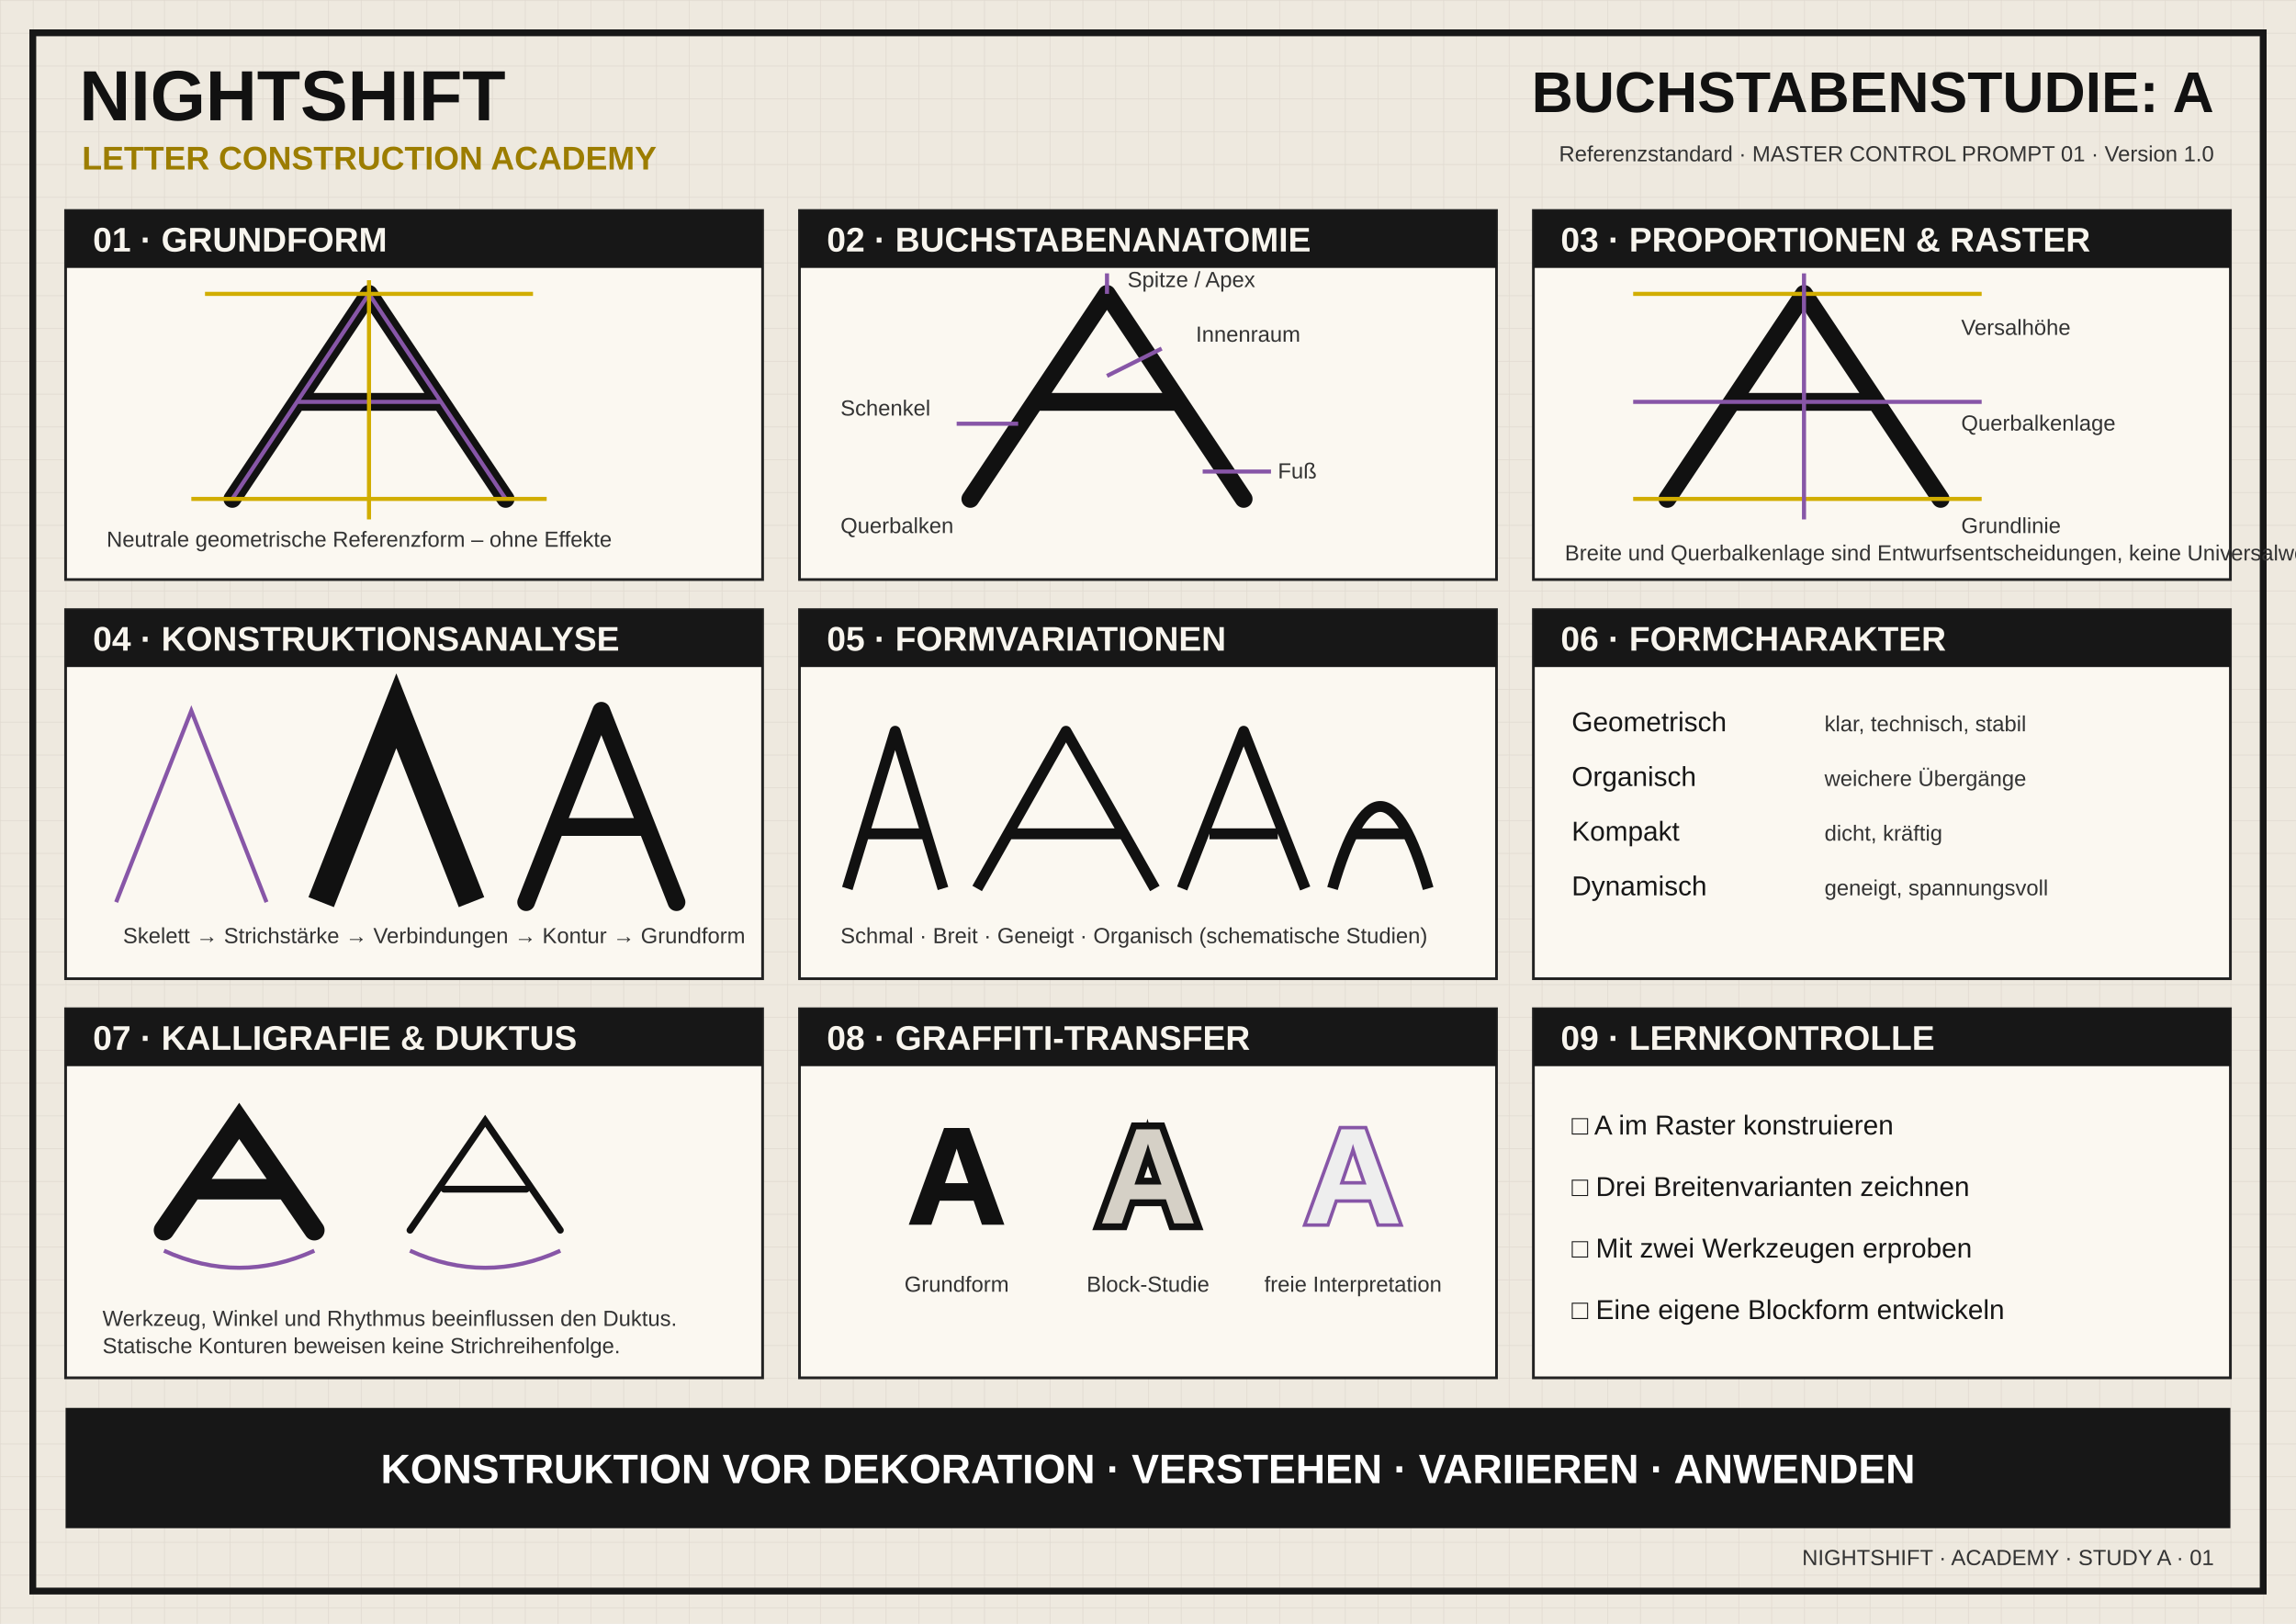
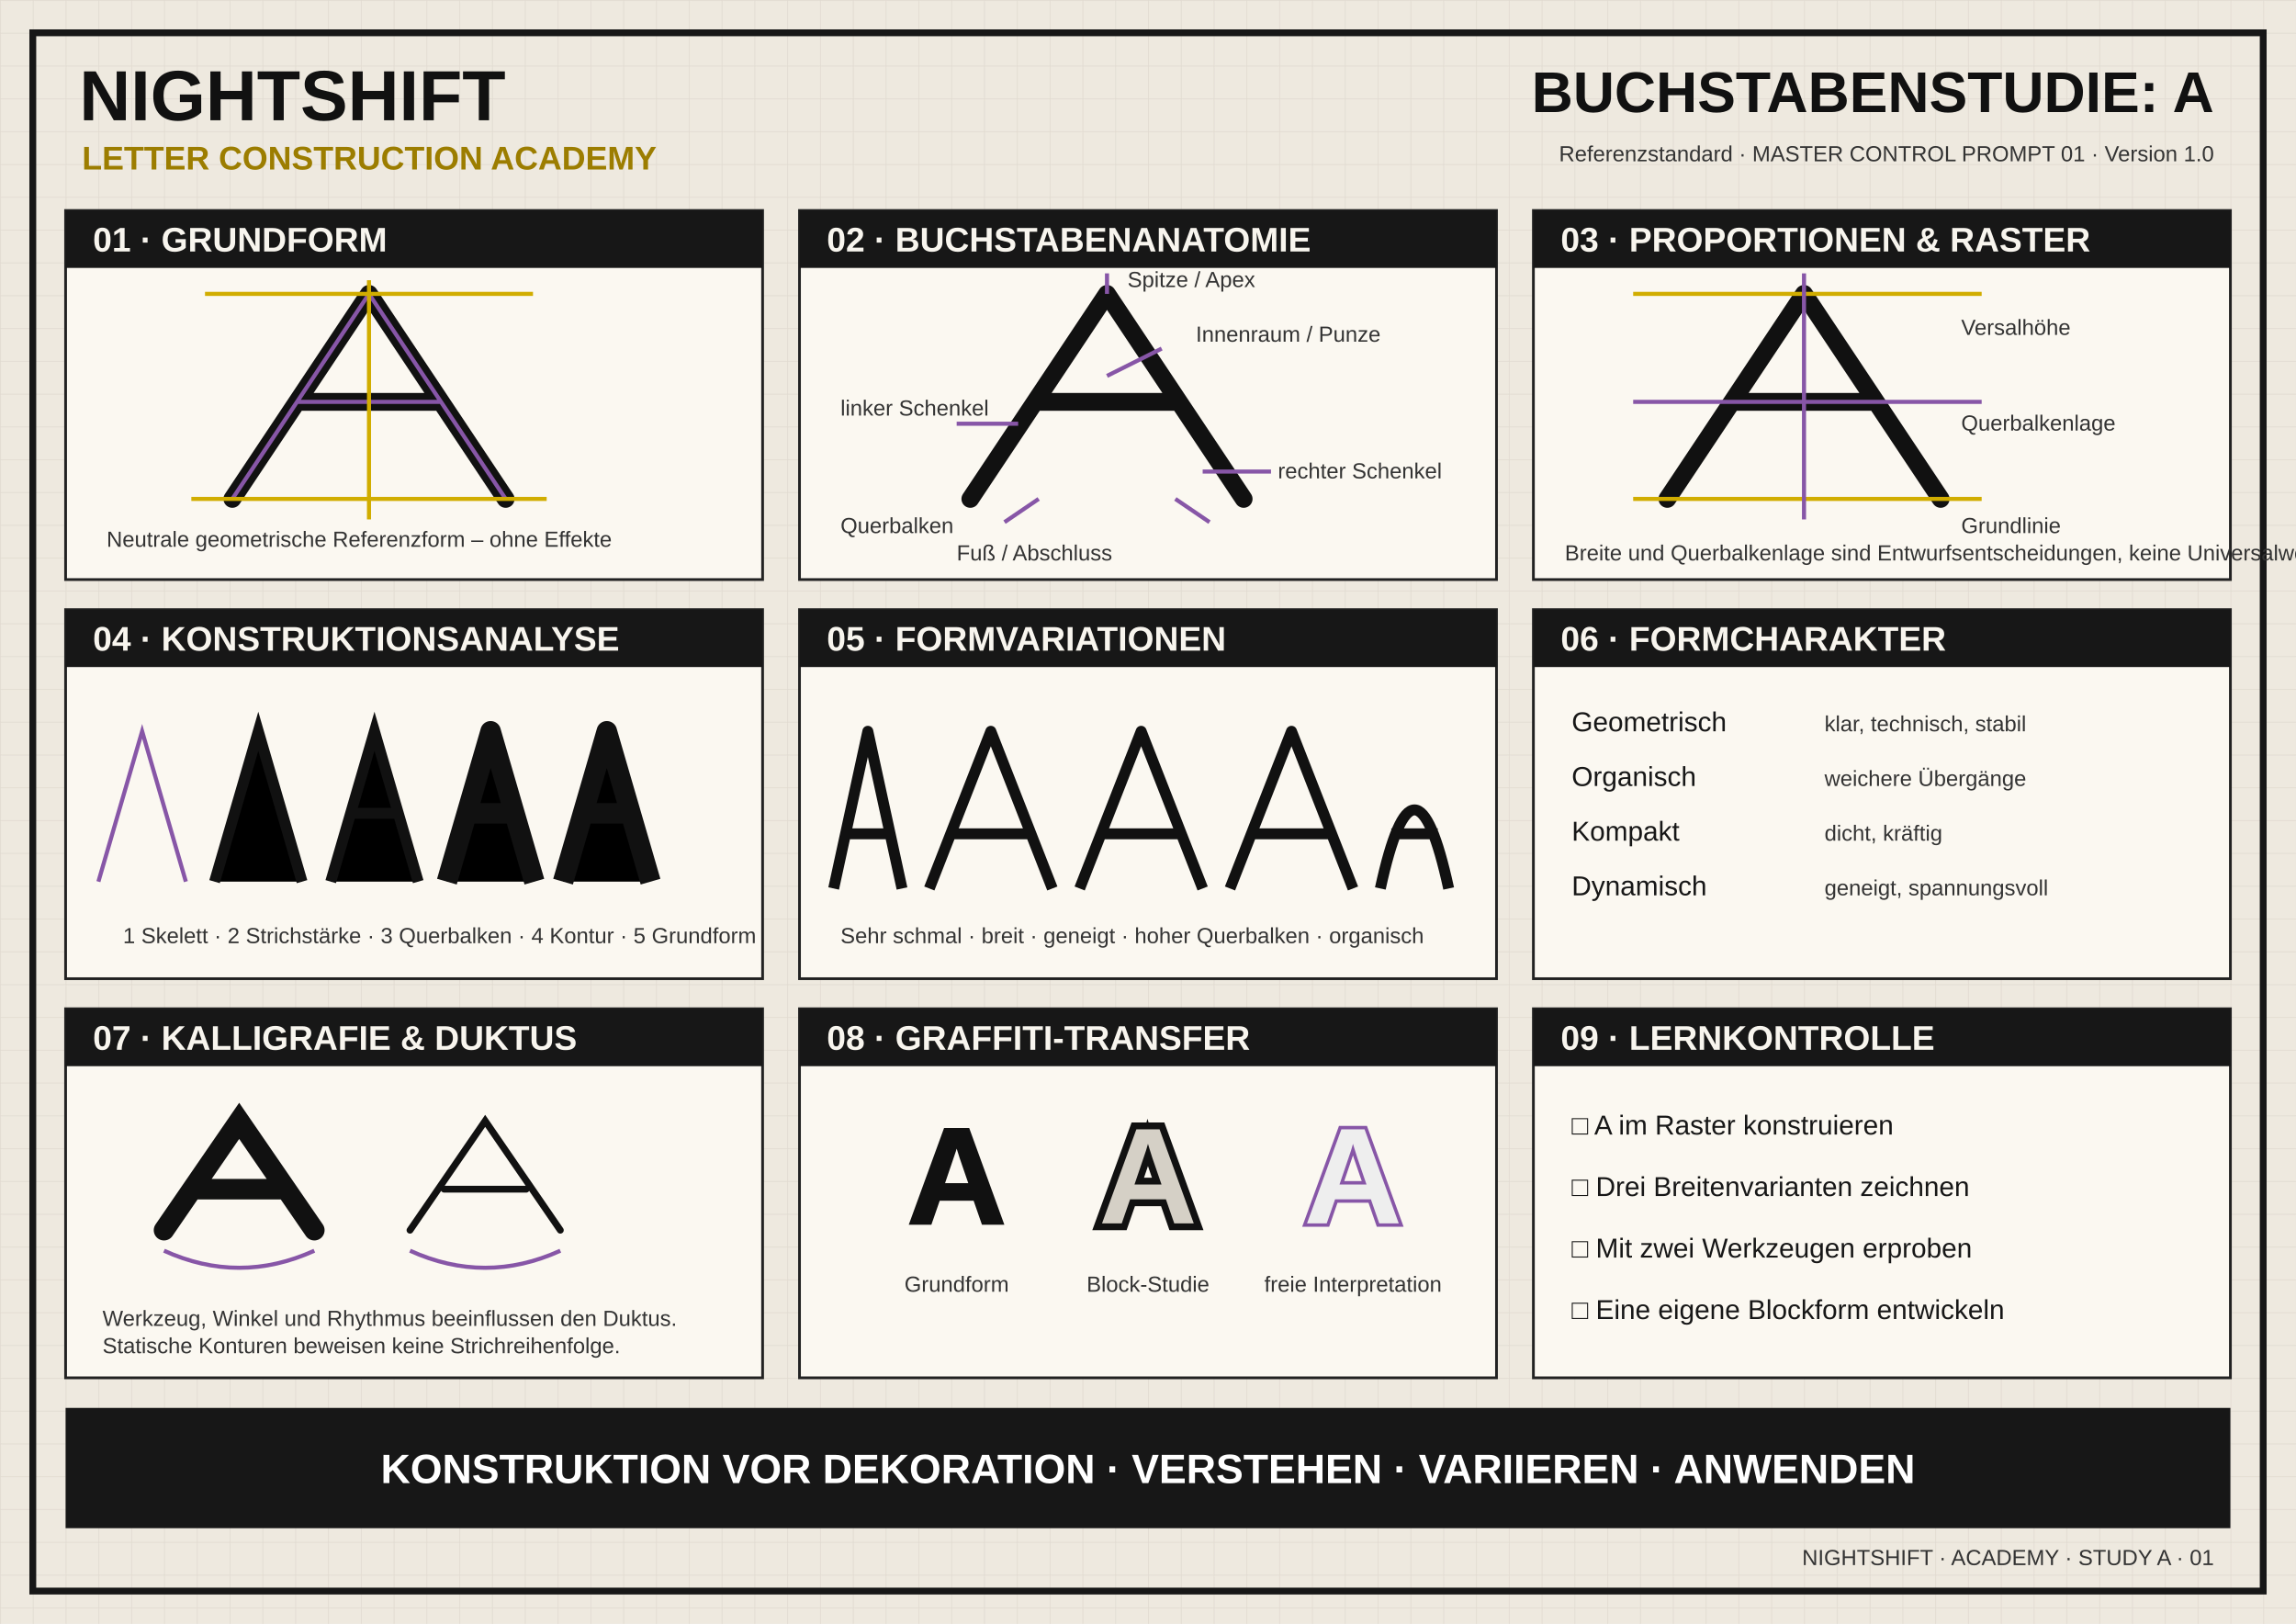
<svg xmlns="http://www.w3.org/2000/svg" width="1680" height="1188" viewBox="0 0 1680 1188">
  <defs>
    <pattern id="grid" width="24" height="24" patternUnits="userSpaceOnUse">
      <path d="M24 0H0V24" fill="none" stroke="#d9d2c8" stroke-width="1" />
    </pattern>
    <style>
 .h{font:700 25px Arial,sans-serif;fill:#f8f5ee}.t{font:20px Arial,sans-serif;fill:#171717}.s{font:16px Arial,sans-serif;fill:#333}.n{font:700 22px Arial,sans-serif;fill:#171717}.panel{fill:#fbf8f1;stroke:#222;stroke-width:2}.purple{stroke:#8756a7;stroke-width:3;fill:none}.yellow{stroke:#d1ad00;stroke-width:3;fill:none}.letter{stroke:#111;stroke-width:13;fill:none;stroke-linejoin:round;stroke-linecap:round}
 </style>
  </defs>
  <rect width="1680" height="1188" fill="#eee9df" />
  <rect width="1680" height="1188" fill="url(#grid)" opacity=".65" />
  <rect x="24" y="24" width="1632" height="1140" fill="none" stroke="#171717" stroke-width="5" />
  <text x="58" y="88" font-family="Arial" font-size="52" font-weight="900" fill="#111">NIGHTSHIFT</text>
  <text x="60" y="124" font-family="Arial" font-size="24" font-weight="bold" fill="#9c7d00">LETTER CONSTRUCTION ACADEMY</text>
  <text x="1620" y="82" text-anchor="end" font-family="Arial" font-size="42" font-weight="900" fill="#111">BUCHSTABENSTUDIE: A</text>
  <text x="1620" y="118" text-anchor="end" class="s">Referenzstandard · MASTER CONTROL PROMPT 01 · Version 1.0</text>
  <g>
    <rect class="panel" x="48" y="154" width="510" height="270" />
    <rect x="48" y="154" width="510" height="42" fill="#171717" />
    <text class="h" x="68" y="184">01 · GRUNDFORM</text>
    <path class="letter" d="M170 365L270 215L370 365M218 294H322" />
    <path class="purple" d="M170 365L270 215L370 365M218 294H322" />
    <path class="yellow" d="M140 365H400M270 205V380M150 215H390" />
    <text class="s" x="78" y="400">Neutrale geometrische Referenzform – ohne Effekte</text>
    <rect class="panel" x="585" y="154" width="510" height="270" />
    <rect x="585" y="154" width="510" height="42" fill="#171717" />
    <text class="h" x="605" y="184">02 · BUCHSTABENANATOMIE</text>
    <path class="letter" d="M710 365L810 215L910 365M758 294H862" />
-     <path class="purple" d="M810 215L810 200M745 310L700 310M880 345L930 345M810 275L850 255" />
+     <path class="purple" d="M810 215L810 200M745 310L700 310M880 345L930 345M810 275L850 255M760 365L735 382M860 365L885 382" />
    <text class="s" x="825" y="210">Spitze / Apex</text>
-     <text class="s" x="615" y="304">Schenkel</text>
-     <text class="s" x="935" y="350">Fuß</text>
-     <text class="s" x="875" y="250">Innenraum</text>
+     <text class="s" x="615" y="304">linker Schenkel</text>
+     <text class="s" x="935" y="350">rechter Schenkel</text>
+     <text class="s" x="875" y="250">Innenraum / Punze</text>
    <text class="s" x="615" y="390">Querbalken</text>
+     <text class="s" x="700" y="410">Fuß / Abschluss</text>
    <rect class="panel" x="1122" y="154" width="510" height="270" />
    <rect x="1122" y="154" width="510" height="42" fill="#171717" />
    <text class="h" x="1142" y="184">03 · PROPORTIONEN &amp; RASTER</text>
    <path class="letter" d="M1220 365L1320 215L1420 365M1268 294H1372" />
    <path class="yellow" d="M1195 215H1450M1195 365H1450" />
    <path class="purple" d="M1195 294H1450M1320 200V380" />
    <text class="s" x="1435" y="245">Versalhöhe</text>
    <text class="s" x="1435" y="315">Querbalkenlage</text>
    <text class="s" x="1435" y="390">Grundlinie</text>
    <text class="s" x="1145" y="410">Breite und Querbalkenlage sind Entwurfsentscheidungen, keine Universalwerte.</text>
    <rect class="panel" x="48" y="446" width="510" height="270" />
    <rect x="48" y="446" width="510" height="42" fill="#171717" />
    <text class="h" x="68" y="476">04 · KONSTRUKTIONSANALYSE</text>
-     <g transform="translate(85 520)">
-       <path d="M0 140L55 0L110 140" class="purple" />
-       <path d="M150 140L205 0L260 140" stroke="#111" stroke-width="20" fill="none" />
-       <path d="M300 140L355 0L410 140M326 85H384" class="letter" stroke-width="9" />
+     <g transform="translate(72 520)">
+       <path d="M0 125L32 15L64 125" class="purple" />
+       <path d="M85 125L117 15L149 125" stroke="#111" stroke-width="8" />
+       <path d="M170 125L202 15L234 125M185 75H219" stroke="#111" stroke-width="8" />
+       <path d="M255 125L287 15L319 125M270 75H304" stroke="#111" stroke-width="15" stroke-linejoin="round" />
+       <path d="M340 125L372 15L404 125M355 75H389" stroke="#111" stroke-width="15" stroke-linejoin="round" />
    </g>
-     <text class="s" x="90" y="690">Skelett → Strichstärke → Verbindungen → Kontur → Grundform</text>
+     <text class="s" x="90" y="690">1 Skelett · 2 Strichstärke · 3 Querbalken · 4 Kontur · 5 Grundform</text>
    <rect class="panel" x="585" y="446" width="510" height="270" />
    <rect x="585" y="446" width="510" height="42" fill="#171717" />
    <text class="h" x="605" y="476">05 · FORMVARIATIONEN</text>
    <g fill="none" stroke="#111" stroke-width="8" stroke-linejoin="round">
-       <path d="M620 650L655 535L690 650M635 610H675" />
-       <path d="M715 650L780 535L845 650M740 610H820" />
-       <path d="M865 650L910 535L955 650M885 610H935" />
-       <path d="M975 650Q1010 530 1045 650M990 610H1030" />
+       <path d="M610 650L635 535L660 650M620 610H650" />
+       <path d="M680 650L725 535L770 650M695 610H755" />
+       <path d="M790 650L835 535L880 650M805 610H865" />
+       <path d="M900 650L945 535L990 650M915 610H975" />
+       <path d="M1010 650Q1035 535 1060 650M1018 610H1052" />
    </g>
-     <text class="s" x="615" y="690">Schmal · Breit · Geneigt · Organisch (schematische Studien)</text>
+     <text class="s" x="615" y="690">Sehr schmal · breit · geneigt · hoher Querbalken · organisch</text>
    <rect class="panel" x="1122" y="446" width="510" height="270" />
    <rect x="1122" y="446" width="510" height="42" fill="#171717" />
    <text class="h" x="1142" y="476">06 · FORMCHARAKTER</text>
    <g class="t">
      <text x="1150" y="535">Geometrisch</text>
      <text x="1150" y="575">Organisch</text>
      <text x="1150" y="615">Kompakt</text>
      <text x="1150" y="655">Dynamisch</text>
    </g>
    <g class="s">
      <text x="1335" y="535">klar, technisch, stabil</text>
      <text x="1335" y="575">weichere Übergänge</text>
      <text x="1335" y="615">dicht, kräftig</text>
      <text x="1335" y="655">geneigt, spannungsvoll</text>
    </g>
    <rect class="panel" x="48" y="738" width="510" height="270" />
    <rect x="48" y="738" width="510" height="42" fill="#171717" />
    <text class="h" x="68" y="768">07 · KALLIGRAFIE &amp; DUKTUS</text>
    <g fill="none" stroke="#111" stroke-linecap="round">
      <path d="M120 900L175 820L230 900M145 870H205" stroke-width="15" />
      <path d="M300 900L355 820L410 900M325 870H385" stroke-width="5" />
    </g>
    <path class="purple" d="M120 915Q175 940 230 915M300 915Q355 940 410 915" />
    <text class="s" x="75" y="970">Werkzeug, Winkel und Rhythmus beeinflussen den Duktus.</text>
    <text class="s" x="75" y="990">Statische Konturen beweisen keine Strichreihenfolge.</text>
    <rect class="panel" x="585" y="738" width="510" height="270" />
    <rect x="585" y="738" width="510" height="42" fill="#171717" />
    <text class="h" x="605" y="768">08 · GRAFFITI-TRANSFER</text>
    <g font-family="Arial" font-weight="900" text-anchor="middle">
      <text x="700" y="895" font-size="100" fill="#111" stroke="#111" stroke-width="2">A</text>
      <text x="840" y="895" font-size="100" fill="#d5d0c6" stroke="#111" stroke-width="10" paint-order="stroke">A</text>
      <text x="990" y="895" font-size="100" fill="#eee" stroke="#8756a7" stroke-width="5" paint-order="stroke">A</text>
    </g>
    <text class="s" x="700" y="945" text-anchor="middle">Grundform</text>
    <text class="s" x="840" y="945" text-anchor="middle">Block-Studie</text>
    <text class="s" x="990" y="945" text-anchor="middle">freie Interpretation</text>
    <rect class="panel" x="1122" y="738" width="510" height="270" />
    <rect x="1122" y="738" width="510" height="42" fill="#171717" />
    <text class="h" x="1142" y="768">09 · LERNKONTROLLE</text>
    <g class="t">
      <text x="1150" y="830">□ A im Raster konstruieren</text>
      <text x="1150" y="875">□ Drei Breitenvarianten zeichnen</text>
      <text x="1150" y="920">□ Mit zwei Werkzeugen erproben</text>
      <text x="1150" y="965">□ Eine eigene Blockform entwickeln</text>
    </g>
  </g>
  <rect x="48" y="1030" width="1584" height="88" fill="#171717" />
  <text x="840" y="1085" text-anchor="middle" font-family="Arial" font-size="30" font-weight="bold" fill="#fff">KONSTRUKTION VOR DEKORATION · VERSTEHEN · VARIIEREN · ANWENDEN</text>
  <text x="1620" y="1145" text-anchor="end" class="s">NIGHTSHIFT · ACADEMY · STUDY A · 01</text>
</svg>
